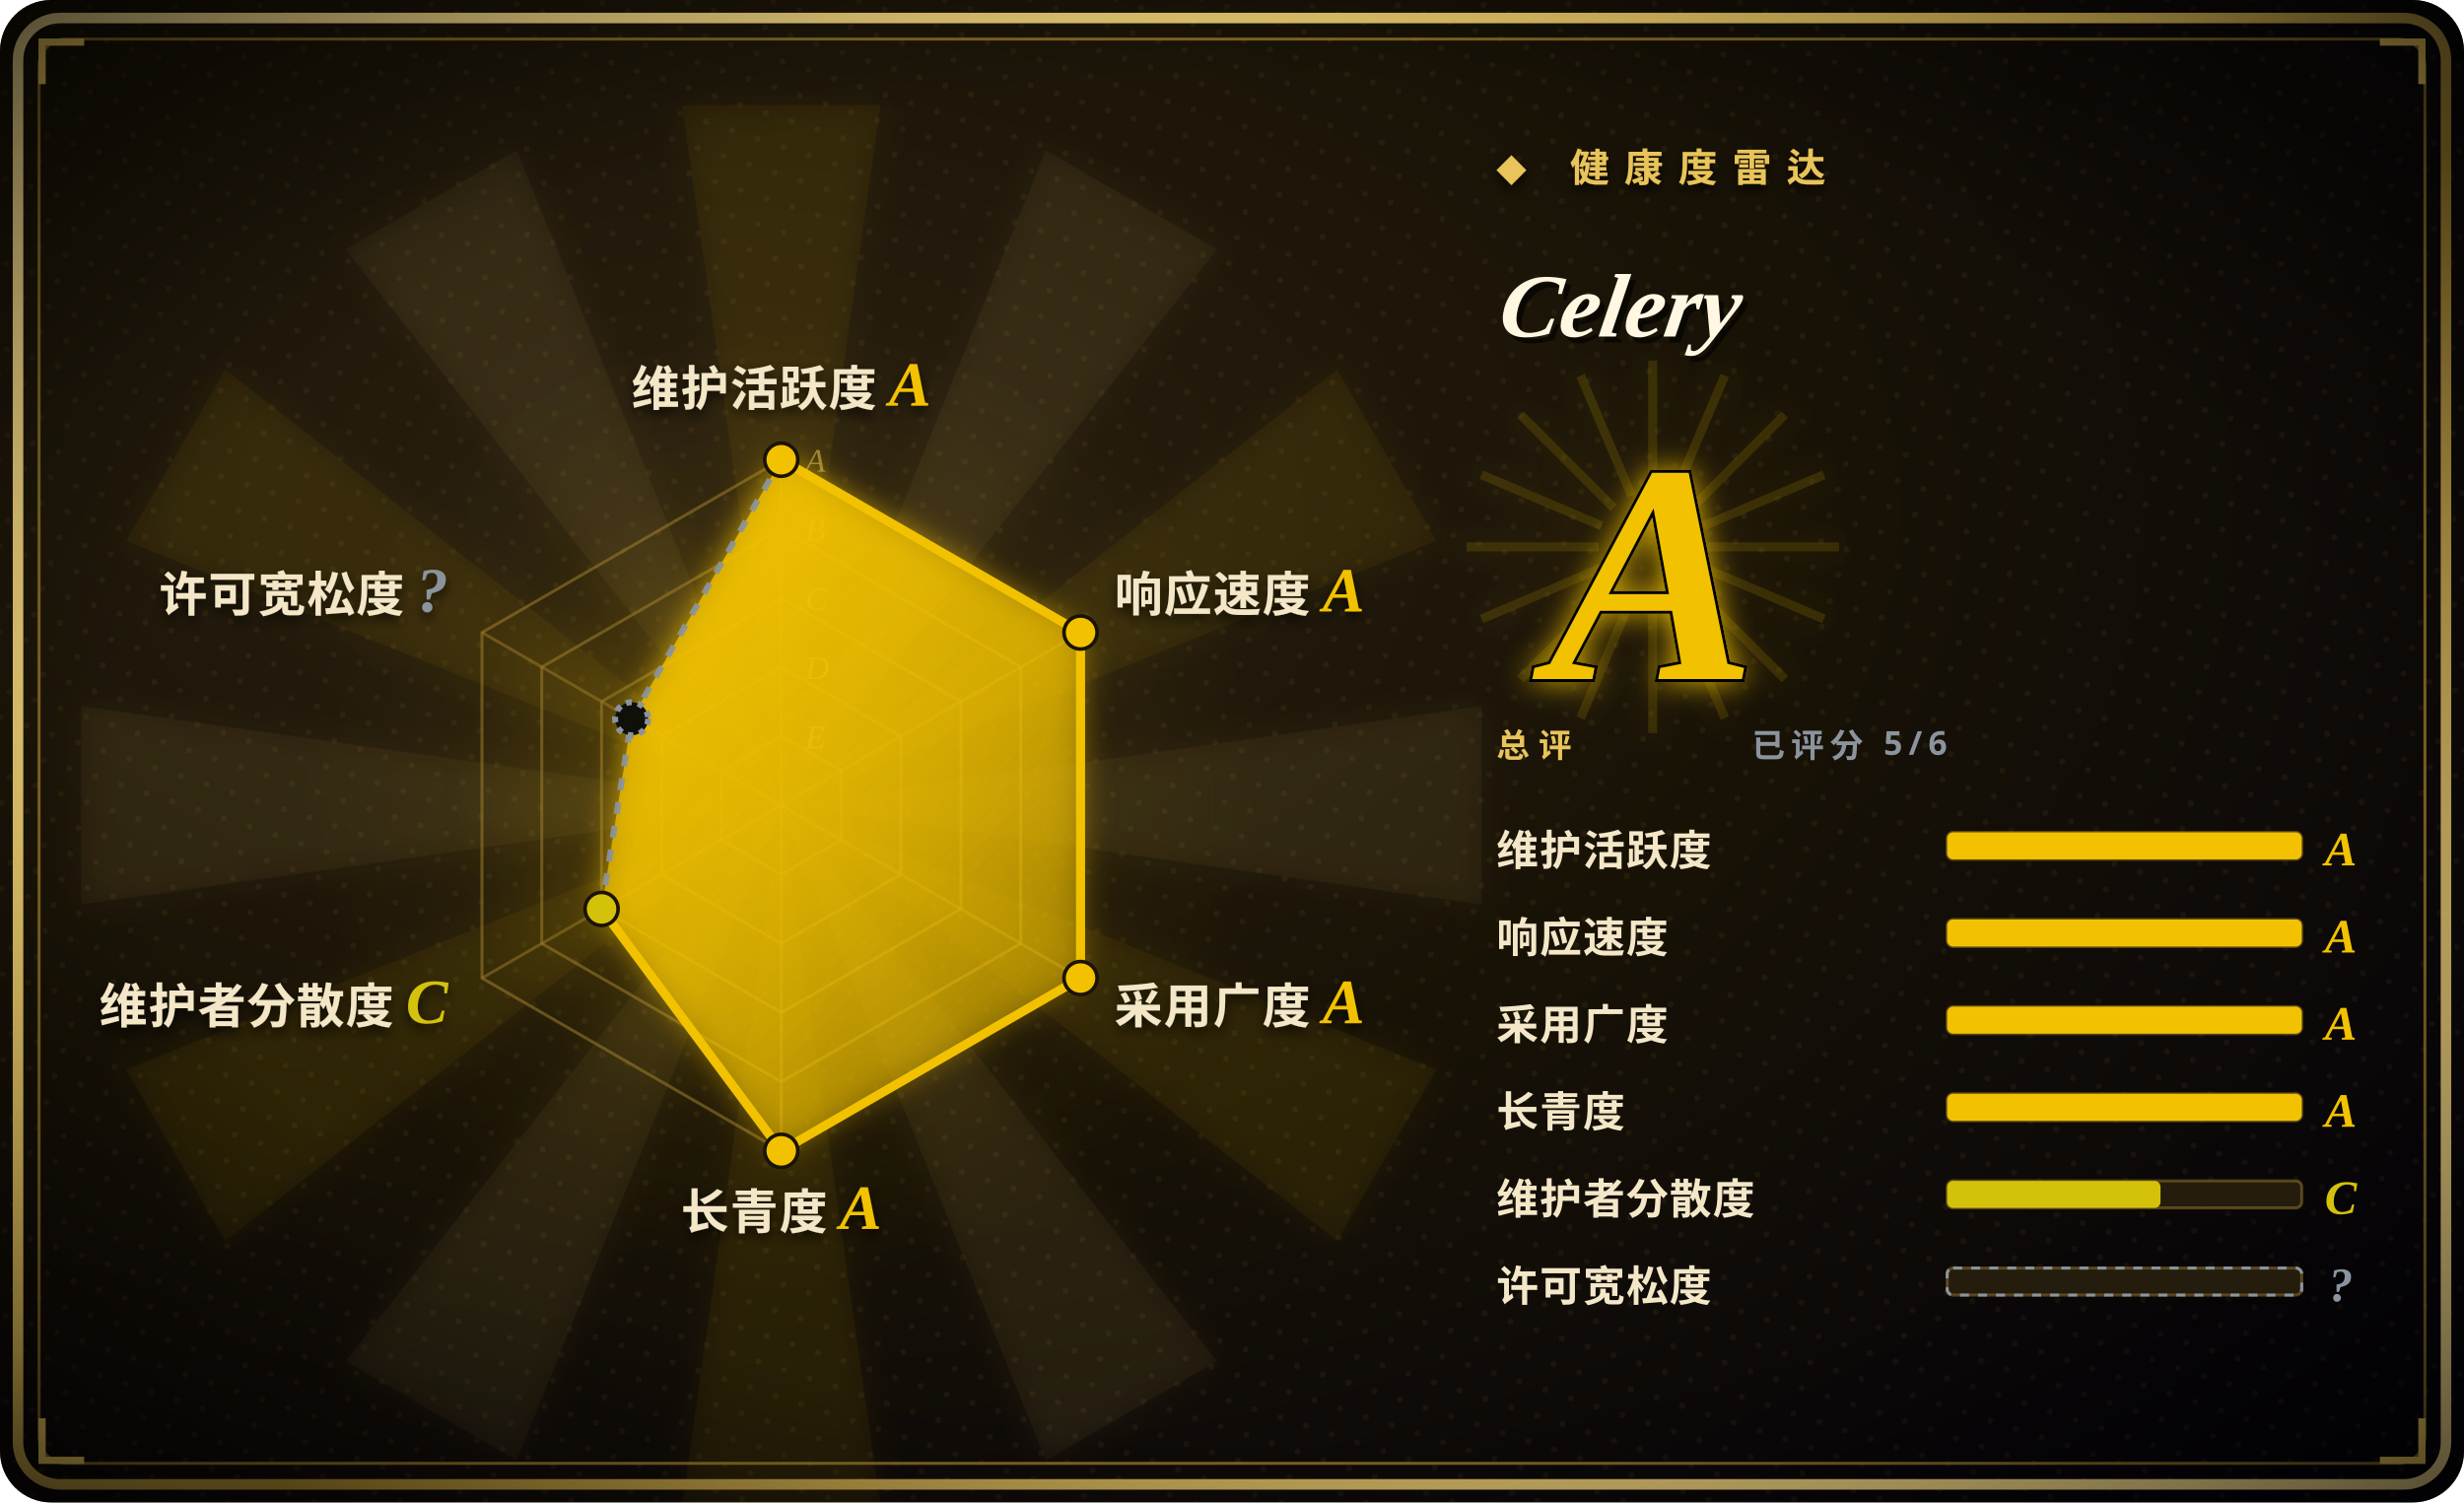
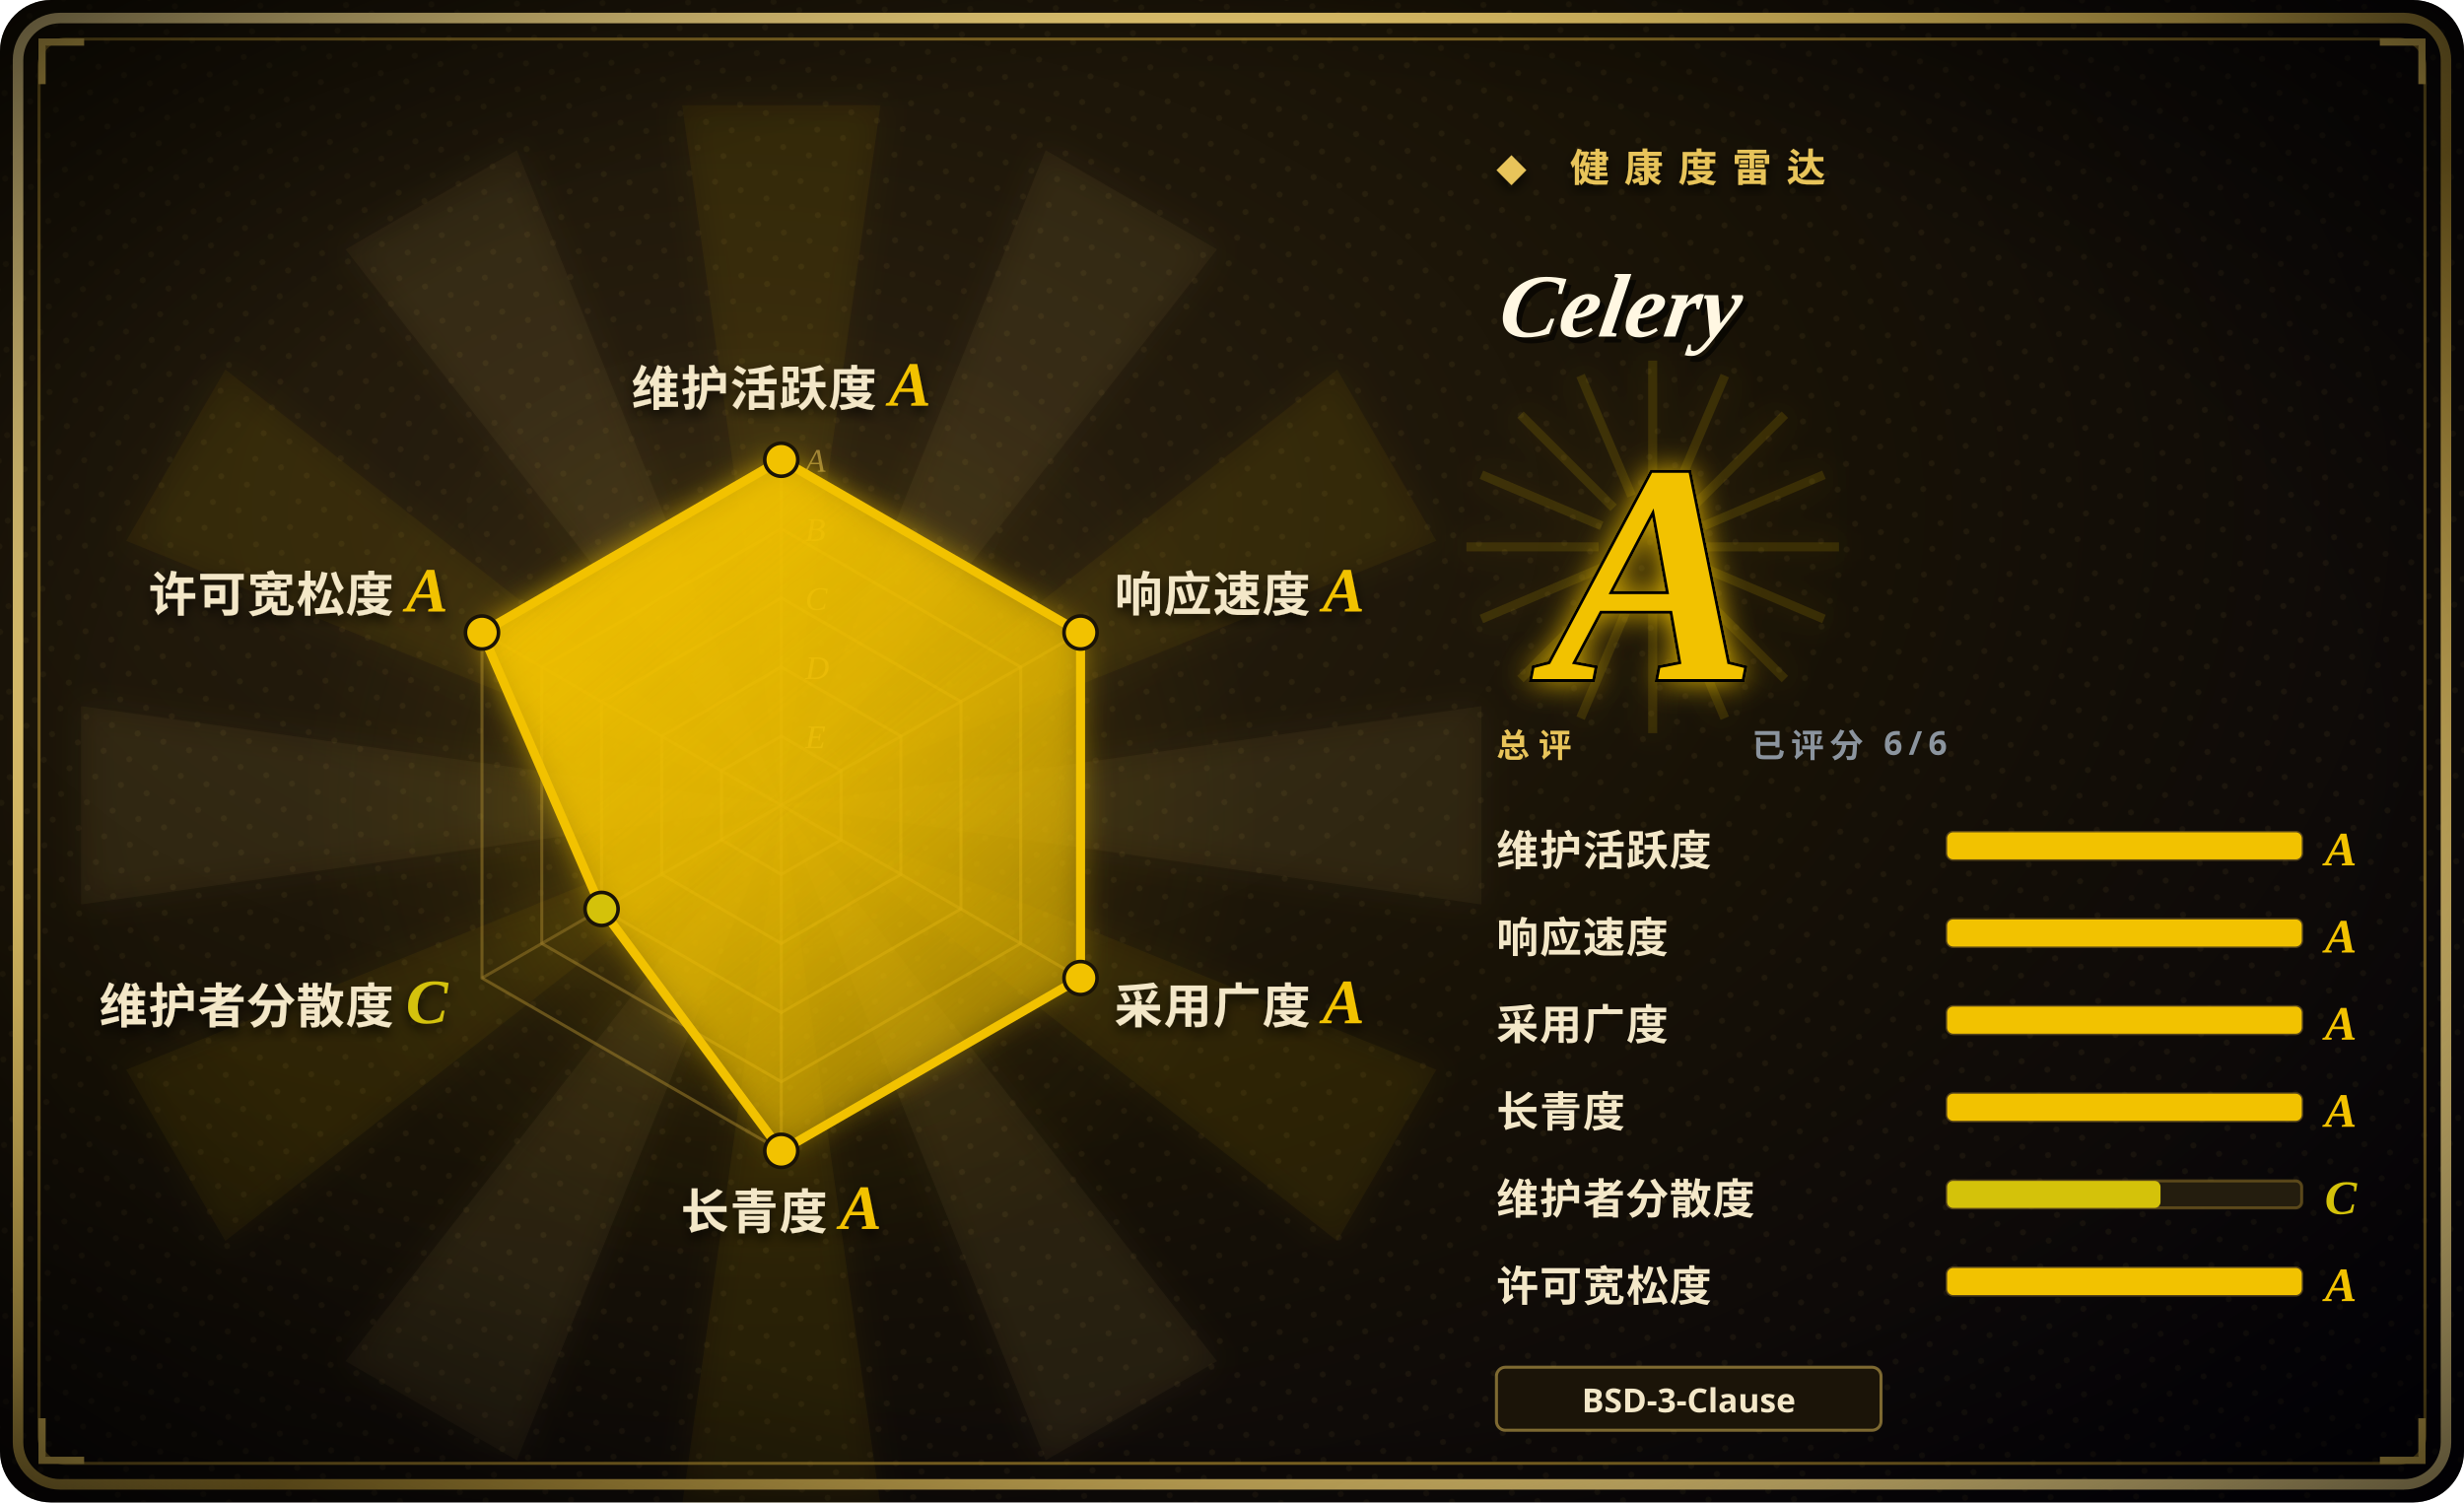
<svg xmlns="http://www.w3.org/2000/svg" width="820" height="500" viewBox="0 0 820 500">
  <defs>
    <radialGradient id="bg" cx="30%" cy="34%" r="90%">
      <stop offset="0%" stop-color="#2a2010" />
      <stop offset="48%" stop-color="#181206" />
      <stop offset="100%" stop-color="#05030a" />
    </radialGradient>
    <radialGradient id="vig" cx="50%" cy="50%" r="72%">
      <stop offset="62%" stop-color="#000000" stop-opacity="0" />
      <stop offset="100%" stop-color="#000000" stop-opacity="0.72" />
    </radialGradient>
    <linearGradient id="frame" x1="0" y1="0" x2="1" y2="1">
      <stop offset="0%" stop-color="#f6dd92" />
      <stop offset="45%" stop-color="#E8C45A" />
      <stop offset="55%" stop-color="#9c7d2a" />
      <stop offset="100%" stop-color="#f6dd92" />
    </linearGradient>
    <linearGradient id="poly" x1="0" y1="0" x2="0.7" y2="1">
      <stop offset="0%" stop-color="#F2C200" stop-opacity="0.92" />
      <stop offset="100%" stop-color="#F2C200" stop-opacity="0.34" />
    </linearGradient>
    <radialGradient id="halo" cx="50%" cy="50%" r="50%">
      <stop offset="0%" stop-color="#F2C200" stop-opacity="0.34" />
      <stop offset="68%" stop-color="#F2C200" stop-opacity="0.04" />
      <stop offset="100%" stop-color="#F2C200" stop-opacity="0" />
    </radialGradient>
    <filter id="glow" x="-60%" y="-60%" width="220%" height="220%">
      <feGaussianBlur stdDeviation="5" result="b" />
      <feMerge>
        <feMergeNode in="b" />
        <feMergeNode in="SourceGraphic" />
      </feMerge>
    </filter>
    <filter id="soft" x="-30%" y="-30%" width="160%" height="160%">
      <feDropShadow dx="0" dy="2" stdDeviation="2" flood-color="#000" flood-opacity="0.7" />
    </filter>
    <pattern id="halftone" width="9" height="9" patternUnits="userSpaceOnUse" patternTransform="rotate(18)">
      <circle cx="2" cy="2" r="1" fill="#E8C45A" fill-opacity="0.06" />
    </pattern>
  </defs>
  <rect width="820" height="500" rx="17" fill="url(#bg)" />
  <rect width="820" height="500" rx="17" fill="url(#halftone)" />
  <g opacity="0.5" filter="url(#glow)">
    <path d="M260,268 L493,235 L493,301 Z" fill="#E8C45A" fill-opacity="0.10" />
    <path d="M260,268 L478,356 L445,413 Z" fill="#F2C200" fill-opacity="0.10" />
    <path d="M260,268 L405,453 L348,486 Z" fill="#E8C45A" fill-opacity="0.10" />
    <path d="M260,268 L293,501 L227,501 Z" fill="#F2C200" fill-opacity="0.10" />
    <path d="M260,268 L172,486 L115,453 Z" fill="#E8C45A" fill-opacity="0.10" />
    <path d="M260,268 L75,413 L42,356 Z" fill="#F2C200" fill-opacity="0.10" />
    <path d="M260,268 L27,301 L27,235 Z" fill="#E8C45A" fill-opacity="0.10" />
    <path d="M260,268 L42,180 L75,123 Z" fill="#F2C200" fill-opacity="0.10" />
    <path d="M260,268 L115,83 L172,50 Z" fill="#E8C45A" fill-opacity="0.10" />
    <path d="M260,268 L227,35 L293,35 Z" fill="#F2C200" fill-opacity="0.10" />
    <path d="M260,268 L348,50 L405,83 Z" fill="#E8C45A" fill-opacity="0.10" />
    <path d="M260,268 L445,123 L478,180 Z" fill="#F2C200" fill-opacity="0.10" />
  </g>
  <circle cx="260" cy="268" r="161" fill="url(#halo)" />
  <rect x="6" y="6" width="808" height="488" rx="14" fill="none" stroke="url(#frame)" stroke-width="3.5" />
  <rect x="13" y="13" width="794" height="474" rx="9" fill="none" stroke="#9c7d2a" stroke-width="1" stroke-opacity="0.8" />
  <path d="M14,28 L14,14 L28,14" fill="none" stroke="#E8C45A" stroke-width="2.4" />
  <path d="M806,28 L806,14 L792,14" fill="none" stroke="#E8C45A" stroke-width="2.4" />
  <path d="M14,472 L14,486 L28,486" fill="none" stroke="#E8C45A" stroke-width="2.4" />
  <path d="M806,472 L806,486 L792,486" fill="none" stroke="#E8C45A" stroke-width="2.4" />
  <rect width="820" height="500" rx="17" fill="url(#vig)" />
  <polygon points="260.0,153.0 359.6,210.5 359.6,325.5 260.0,383.0 160.4,325.5 160.4,210.5" fill="none" stroke="#9c7d2a" stroke-opacity="0.55" stroke-width="1" />
  <polygon points="260.0,176.0 339.7,222.0 339.7,314.0 260.0,360.0 180.3,314.0 180.3,222.0" fill="none" stroke="#9c7d2a" stroke-opacity="0.55" stroke-width="1" />
  <polygon points="260.0,199.0 319.8,233.5 319.8,302.5 260.0,337.0 200.2,302.5 200.2,233.5" fill="none" stroke="#9c7d2a" stroke-opacity="0.55" stroke-width="1" />
  <polygon points="260.0,222.0 299.8,245.0 299.8,291.0 260.0,314.0 220.2,291.0 220.2,245.0" fill="none" stroke="#9c7d2a" stroke-opacity="0.55" stroke-width="1" />
  <polygon points="260.0,245.0 279.9,256.5 279.9,279.5 260.0,291.0 240.1,279.5 240.1,256.5" fill="none" stroke="#9c7d2a" stroke-opacity="0.55" stroke-width="1" />
  <line x1="260" y1="268" x2="260.0" y2="153.0" stroke="#9c7d2a" stroke-opacity="0.5" stroke-width="1" />
  <line x1="260" y1="268" x2="359.6" y2="210.5" stroke="#9c7d2a" stroke-opacity="0.5" stroke-width="1" />
  <line x1="260" y1="268" x2="359.6" y2="325.5" stroke="#9c7d2a" stroke-opacity="0.5" stroke-width="1" />
  <line x1="260" y1="268" x2="260.0" y2="383.0" stroke="#9c7d2a" stroke-opacity="0.5" stroke-width="1" />
  <line x1="260" y1="268" x2="160.4" y2="325.5" stroke="#9c7d2a" stroke-opacity="0.5" stroke-width="1" />
  <line x1="260" y1="268" x2="160.4" y2="210.5" stroke="#9c7d2a" stroke-opacity="0.5" stroke-width="1" />
  <text x="268" y="157.0" font-size="11" font-style="italic" fill="#E8C45A" fill-opacity="0.55" font-family="'Georgia','Times New Roman',serif">A</text>
  <text x="268" y="180.0" font-size="11" font-style="italic" fill="#E8C45A" fill-opacity="0.55" font-family="'Georgia','Times New Roman',serif">B</text>
  <text x="268" y="203.0" font-size="11" font-style="italic" fill="#E8C45A" fill-opacity="0.55" font-family="'Georgia','Times New Roman',serif">C</text>
  <text x="268" y="226.0" font-size="11" font-style="italic" fill="#E8C45A" fill-opacity="0.55" font-family="'Georgia','Times New Roman',serif">D</text>
  <text x="268" y="249.0" font-size="11" font-style="italic" fill="#E8C45A" fill-opacity="0.55" font-family="'Georgia','Times New Roman',serif">E</text>
-   <polygon points="260.0,153.0 359.6,210.5 359.6,325.5 260.0,383.0 200.2,302.5 210.2,239.2" fill="url(#poly)" filter="url(#glow)" />
+   <polygon points="260.0,153.0 359.6,210.5 359.6,325.5 260.0,383.0 200.2,302.5 160.4,210.5" fill="url(#poly)" filter="url(#glow)" />
  <line x1="260.0" y1="153.0" x2="359.6" y2="210.5" stroke="#F2C200" stroke-width="3" />
  <line x1="359.6" y1="210.5" x2="359.6" y2="325.5" stroke="#F2C200" stroke-width="3" />
  <line x1="359.6" y1="325.5" x2="260.0" y2="383.0" stroke="#F2C200" stroke-width="3" />
  <line x1="260.0" y1="383.0" x2="200.2" y2="302.5" stroke="#F2C200" stroke-width="3" />
-   <line x1="200.2" y1="302.5" x2="210.2" y2="239.2" stroke="#8B949E" stroke-width="2" stroke-dasharray="4 4" stroke-opacity="0.92" />
-   <line x1="210.2" y1="239.2" x2="260.0" y2="153.0" stroke="#8B949E" stroke-width="2" stroke-dasharray="4 4" stroke-opacity="0.92" />
+   <line x1="200.2" y1="302.5" x2="160.4" y2="210.5" stroke="#F2C200" stroke-width="3" />
+   <line x1="160.4" y1="210.5" x2="260.0" y2="153.0" stroke="#F2C200" stroke-width="3" />
  <circle cx="260.0" cy="153.0" r="5.5" fill="#F2C200" stroke="#1a1306" stroke-width="1.2" />
  <circle cx="359.6" cy="210.5" r="5.5" fill="#F2C200" stroke="#1a1306" stroke-width="1.2" />
  <circle cx="359.6" cy="325.5" r="5.5" fill="#F2C200" stroke="#1a1306" stroke-width="1.2" />
  <circle cx="260.0" cy="383.0" r="5.5" fill="#F2C200" stroke="#1a1306" stroke-width="1.2" />
  <circle cx="200.2" cy="302.5" r="5.5" fill="#D4C20A" stroke="#1a1306" stroke-width="1.2" />
-   <circle cx="210.2" cy="239.2" r="5.5" fill="#10100b" stroke="#8B949E" stroke-width="2" stroke-dasharray="2 2" />
+   <circle cx="160.4" cy="210.5" r="5.5" fill="#F2C200" stroke="#1a1306" stroke-width="1.2" />
  <text x="260.0" y="135.0" font-size="16" font-weight="900" fill="#f3e7c8" text-anchor="middle" font-family="'PingFang SC','Hiragino Sans GB','Heiti SC','Microsoft YaHei',sans-serif" letter-spacing="0.4" filter="url(#soft)">维护活跃度 <tspan fill="#F2C200" font-family="'Georgia','Times New Roman',serif" font-style="italic" font-size="21">A</tspan>
  </text>
  <text x="370.9" y="203.5" font-size="16" font-weight="900" fill="#f3e7c8" text-anchor="start" font-family="'PingFang SC','Hiragino Sans GB','Heiti SC','Microsoft YaHei',sans-serif" letter-spacing="0.4" filter="url(#soft)">响应速度 <tspan fill="#F2C200" font-family="'Georgia','Times New Roman',serif" font-style="italic" font-size="21">A</tspan>
  </text>
  <text x="370.9" y="340.5" font-size="16" font-weight="900" fill="#f3e7c8" text-anchor="start" font-family="'PingFang SC','Hiragino Sans GB','Heiti SC','Microsoft YaHei',sans-serif" letter-spacing="0.4" filter="url(#soft)">采用广度 <tspan fill="#F2C200" font-family="'Georgia','Times New Roman',serif" font-style="italic" font-size="21">A</tspan>
  </text>
  <text x="260.0" y="409.0" font-size="16" font-weight="900" fill="#f3e7c8" text-anchor="middle" font-family="'PingFang SC','Hiragino Sans GB','Heiti SC','Microsoft YaHei',sans-serif" letter-spacing="0.4" filter="url(#soft)">长青度 <tspan fill="#F2C200" font-family="'Georgia','Times New Roman',serif" font-style="italic" font-size="21">A</tspan>
  </text>
  <text x="149.1" y="340.5" font-size="16" font-weight="900" fill="#f3e7c8" text-anchor="end" font-family="'PingFang SC','Hiragino Sans GB','Heiti SC','Microsoft YaHei',sans-serif" letter-spacing="0.4" filter="url(#soft)">维护者分散度 <tspan fill="#D4C20A" font-family="'Georgia','Times New Roman',serif" font-style="italic" font-size="21">C</tspan>
  </text>
-   <text x="149.1" y="203.5" font-size="16" font-weight="900" fill="#f3e7c8" text-anchor="end" font-family="'PingFang SC','Hiragino Sans GB','Heiti SC','Microsoft YaHei',sans-serif" letter-spacing="0.4" filter="url(#soft)">许可宽松度 <tspan fill="#8B949E" font-family="'Georgia','Times New Roman',serif" font-style="italic" font-size="21">?</tspan>
+   <text x="149.1" y="203.5" font-size="16" font-weight="900" fill="#f3e7c8" text-anchor="end" font-family="'PingFang SC','Hiragino Sans GB','Heiti SC','Microsoft YaHei',sans-serif" letter-spacing="0.4" filter="url(#soft)">许可宽松度 <tspan fill="#F2C200" font-family="'Georgia','Times New Roman',serif" font-style="italic" font-size="21">A</tspan>
  </text>
  <text x="498" y="60" font-size="13" letter-spacing="5" fill="#E8C45A" font-weight="900" font-family="'PingFang SC','Hiragino Sans GB','Heiti SC','Microsoft YaHei',sans-serif" filter="url(#soft)">◆ 健康度雷达</text>
  <g transform="translate(498,112) skewX(-9)">
    <text x="2" y="2" font-size="30" font-weight="900" font-style="italic" fill="#000" fill-opacity="0.6" font-family="'Georgia','Times New Roman',serif">Celery</text>
    <text x="0" y="0" font-size="30" font-weight="900" font-style="italic" fill="#fff7e2" font-family="'Georgia','Times New Roman',serif">Celery</text>
  </g>
  <line x1="498" y1="124" x2="648" y2="124" stroke="url(#frame)" stroke-width="2" />
  <g opacity="0.85" filter="url(#glow)">
    <line x1="568" y1="182" x2="612" y2="182" stroke="#F2C200" stroke-opacity="0.16" stroke-width="3" />
    <line x1="567" y1="189" x2="607" y2="206" stroke="#F2C200" stroke-opacity="0.16" stroke-width="3" />
    <line x1="563" y1="195" x2="594" y2="226" stroke="#F2C200" stroke-opacity="0.16" stroke-width="3" />
    <line x1="557" y1="199" x2="574" y2="239" stroke="#F2C200" stroke-opacity="0.16" stroke-width="3" />
    <line x1="550" y1="200" x2="550" y2="244" stroke="#F2C200" stroke-opacity="0.16" stroke-width="3" />
    <line x1="543" y1="199" x2="526" y2="239" stroke="#F2C200" stroke-opacity="0.16" stroke-width="3" />
    <line x1="537" y1="195" x2="506" y2="226" stroke="#F2C200" stroke-opacity="0.16" stroke-width="3" />
    <line x1="533" y1="189" x2="493" y2="206" stroke="#F2C200" stroke-opacity="0.16" stroke-width="3" />
    <line x1="532" y1="182" x2="488" y2="182" stroke="#F2C200" stroke-opacity="0.16" stroke-width="3" />
    <line x1="533" y1="175" x2="493" y2="158" stroke="#F2C200" stroke-opacity="0.16" stroke-width="3" />
    <line x1="537" y1="169" x2="506" y2="138" stroke="#F2C200" stroke-opacity="0.16" stroke-width="3" />
    <line x1="543" y1="165" x2="526" y2="125" stroke="#F2C200" stroke-opacity="0.16" stroke-width="3" />
    <line x1="550" y1="164" x2="550" y2="120" stroke="#F2C200" stroke-opacity="0.16" stroke-width="3" />
    <line x1="557" y1="165" x2="574" y2="125" stroke="#F2C200" stroke-opacity="0.16" stroke-width="3" />
    <line x1="563" y1="169" x2="594" y2="138" stroke="#F2C200" stroke-opacity="0.16" stroke-width="3" />
    <line x1="567" y1="175" x2="607" y2="158" stroke="#F2C200" stroke-opacity="0.16" stroke-width="3" />
  </g>
  <text x="550" y="226" font-size="104" font-weight="900" font-style="italic" text-anchor="middle" fill="#F2C200" stroke="#000" stroke-width="2" paint-order="stroke" font-family="'Georgia','Times New Roman',serif" filter="url(#glow)">A</text>
  <text x="498" y="252" font-size="11" letter-spacing="3" fill="#E8C45A" font-family="'PingFang SC','Hiragino Sans GB','Heiti SC','Microsoft YaHei',sans-serif" font-weight="900">总评</text>
-   <text x="648" y="252" font-size="11" letter-spacing="2" fill="#8B949E" font-family="'PingFang SC','Hiragino Sans GB','Heiti SC','Microsoft YaHei',sans-serif" font-weight="900" text-anchor="end">已评分 5/6</text>
+   <text x="648" y="252" font-size="11" letter-spacing="2" fill="#8B949E" font-family="'PingFang SC','Hiragino Sans GB','Heiti SC','Microsoft YaHei',sans-serif" font-weight="900" text-anchor="end">已评分 6/6</text>
  <text x="498" y="288" font-size="14" font-weight="900" fill="#f3e7c8" font-family="'PingFang SC','Hiragino Sans GB','Heiti SC','Microsoft YaHei',sans-serif" letter-spacing="0.4">维护活跃度</text>
  <rect x="648" y="277" width="118" height="9" rx="2" fill="#241d0e" stroke="#9c7d2a" stroke-opacity="0.5" />
  <rect x="648" y="277" width="118" height="9" rx="2" fill="#F2C200" />
  <text x="779" y="288" font-size="16" font-weight="900" font-style="italic" fill="#F2C200" font-family="'Georgia','Times New Roman',serif" text-anchor="middle">A</text>
  <text x="498" y="317" font-size="14" font-weight="900" fill="#f3e7c8" font-family="'PingFang SC','Hiragino Sans GB','Heiti SC','Microsoft YaHei',sans-serif" letter-spacing="0.4">响应速度</text>
  <rect x="648" y="306" width="118" height="9" rx="2" fill="#241d0e" stroke="#9c7d2a" stroke-opacity="0.5" />
  <rect x="648" y="306" width="118" height="9" rx="2" fill="#F2C200" />
  <text x="779" y="317" font-size="16" font-weight="900" font-style="italic" fill="#F2C200" font-family="'Georgia','Times New Roman',serif" text-anchor="middle">A</text>
  <text x="498" y="346" font-size="14" font-weight="900" fill="#f3e7c8" font-family="'PingFang SC','Hiragino Sans GB','Heiti SC','Microsoft YaHei',sans-serif" letter-spacing="0.4">采用广度</text>
  <rect x="648" y="335" width="118" height="9" rx="2" fill="#241d0e" stroke="#9c7d2a" stroke-opacity="0.5" />
  <rect x="648" y="335" width="118" height="9" rx="2" fill="#F2C200" />
  <text x="779" y="346" font-size="16" font-weight="900" font-style="italic" fill="#F2C200" font-family="'Georgia','Times New Roman',serif" text-anchor="middle">A</text>
  <text x="498" y="375" font-size="14" font-weight="900" fill="#f3e7c8" font-family="'PingFang SC','Hiragino Sans GB','Heiti SC','Microsoft YaHei',sans-serif" letter-spacing="0.4">长青度</text>
  <rect x="648" y="364" width="118" height="9" rx="2" fill="#241d0e" stroke="#9c7d2a" stroke-opacity="0.5" />
  <rect x="648" y="364" width="118" height="9" rx="2" fill="#F2C200" />
  <text x="779" y="375" font-size="16" font-weight="900" font-style="italic" fill="#F2C200" font-family="'Georgia','Times New Roman',serif" text-anchor="middle">A</text>
  <text x="498" y="404" font-size="14" font-weight="900" fill="#f3e7c8" font-family="'PingFang SC','Hiragino Sans GB','Heiti SC','Microsoft YaHei',sans-serif" letter-spacing="0.4">维护者分散度</text>
  <rect x="648" y="393" width="118" height="9" rx="2" fill="#241d0e" stroke="#9c7d2a" stroke-opacity="0.5" />
  <rect x="648" y="393" width="71" height="9" rx="2" fill="#D4C20A" />
  <text x="779" y="404" font-size="16" font-weight="900" font-style="italic" fill="#D4C20A" font-family="'Georgia','Times New Roman',serif" text-anchor="middle">C</text>
  <text x="498" y="433" font-size="14" font-weight="900" fill="#f3e7c8" font-family="'PingFang SC','Hiragino Sans GB','Heiti SC','Microsoft YaHei',sans-serif" letter-spacing="0.4">许可宽松度</text>
  <rect x="648" y="422" width="118" height="9" rx="2" fill="#241d0e" stroke="#9c7d2a" stroke-opacity="0.5" />
-   <rect x="648" y="422" width="118" height="9" rx="2" fill="none" stroke="#8B949E" stroke-dasharray="3 3" />
-   <text x="779" y="433" font-size="16" font-weight="900" font-style="italic" fill="#8B949E" font-family="'Georgia','Times New Roman',serif" text-anchor="middle">?</text>
+   <rect x="648" y="422" width="118" height="9" rx="2" fill="#F2C200" />
+   <text x="779" y="433" font-size="16" font-weight="900" font-style="italic" fill="#F2C200" font-family="'Georgia','Times New Roman',serif" text-anchor="middle">A</text>
+   <rect x="498" y="455" width="128" height="21" rx="3" fill="#1b1408" stroke="#E8C45A" stroke-opacity="0.5" />
+   <text x="562.0" y="470" font-size="11" font-weight="700" fill="#f3e7c8" text-anchor="middle" font-family="'PingFang SC','Hiragino Sans GB','Heiti SC','Microsoft YaHei',sans-serif">BSD-3-Clause</text>
</svg>
